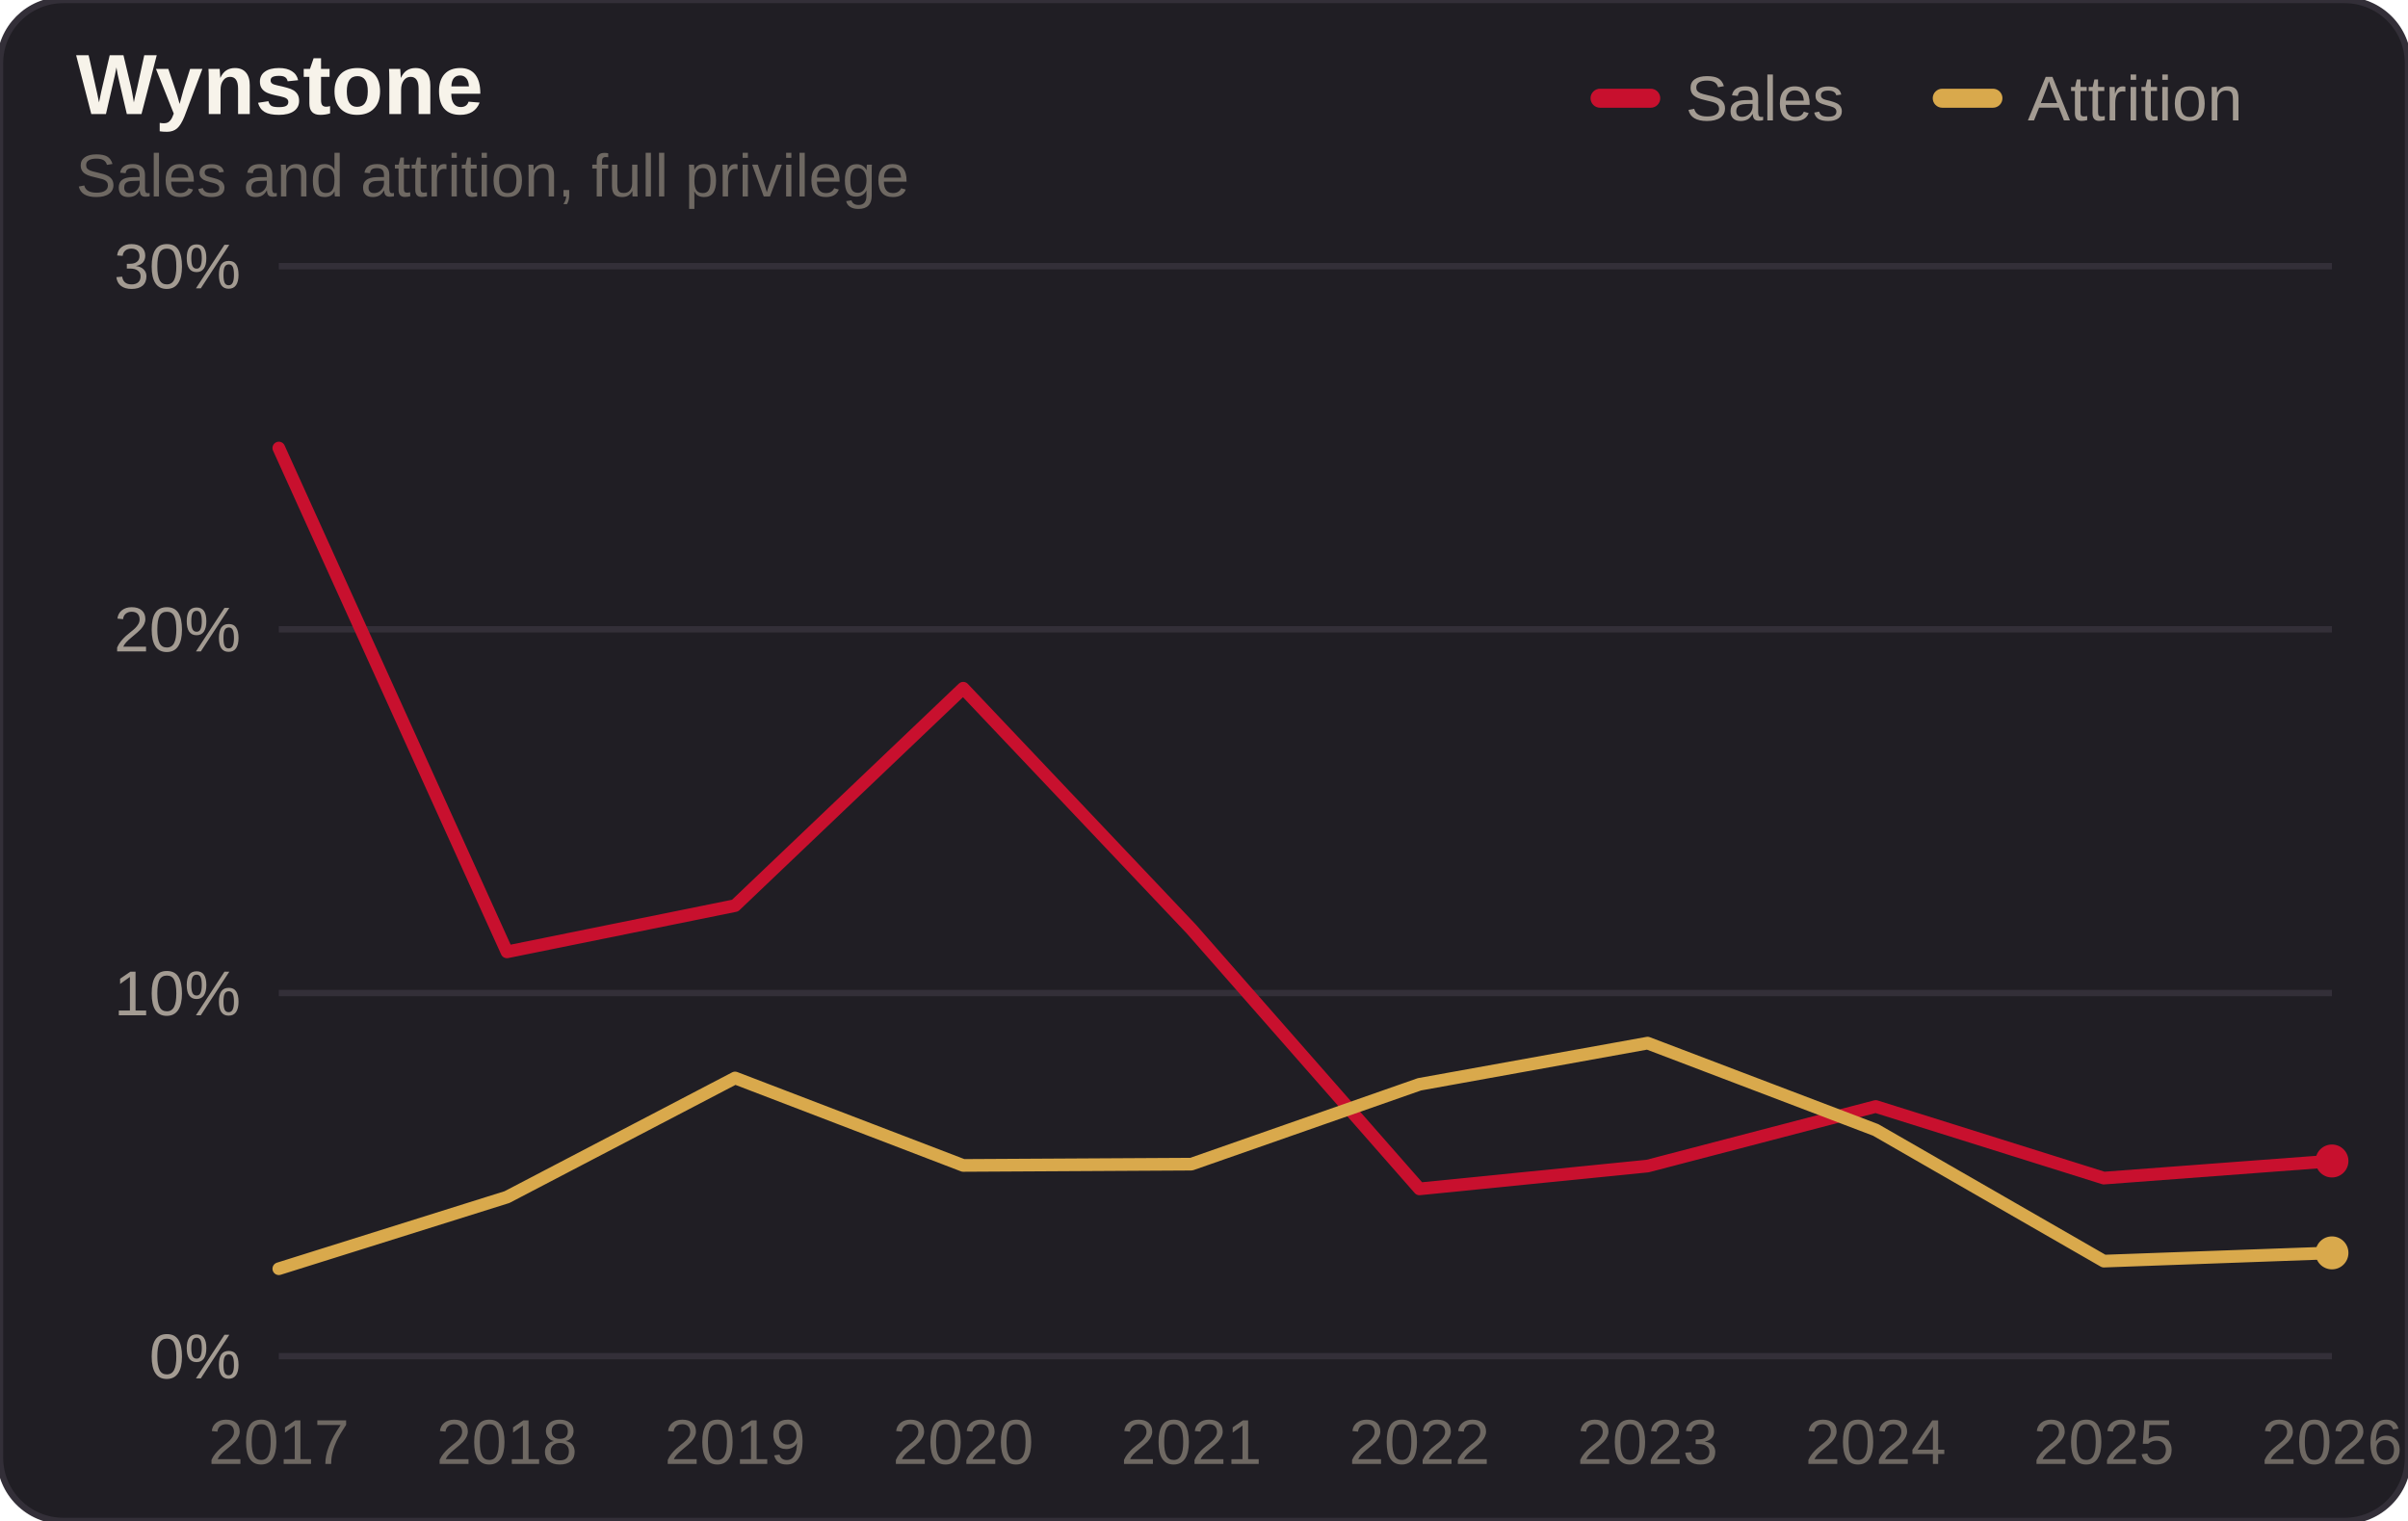
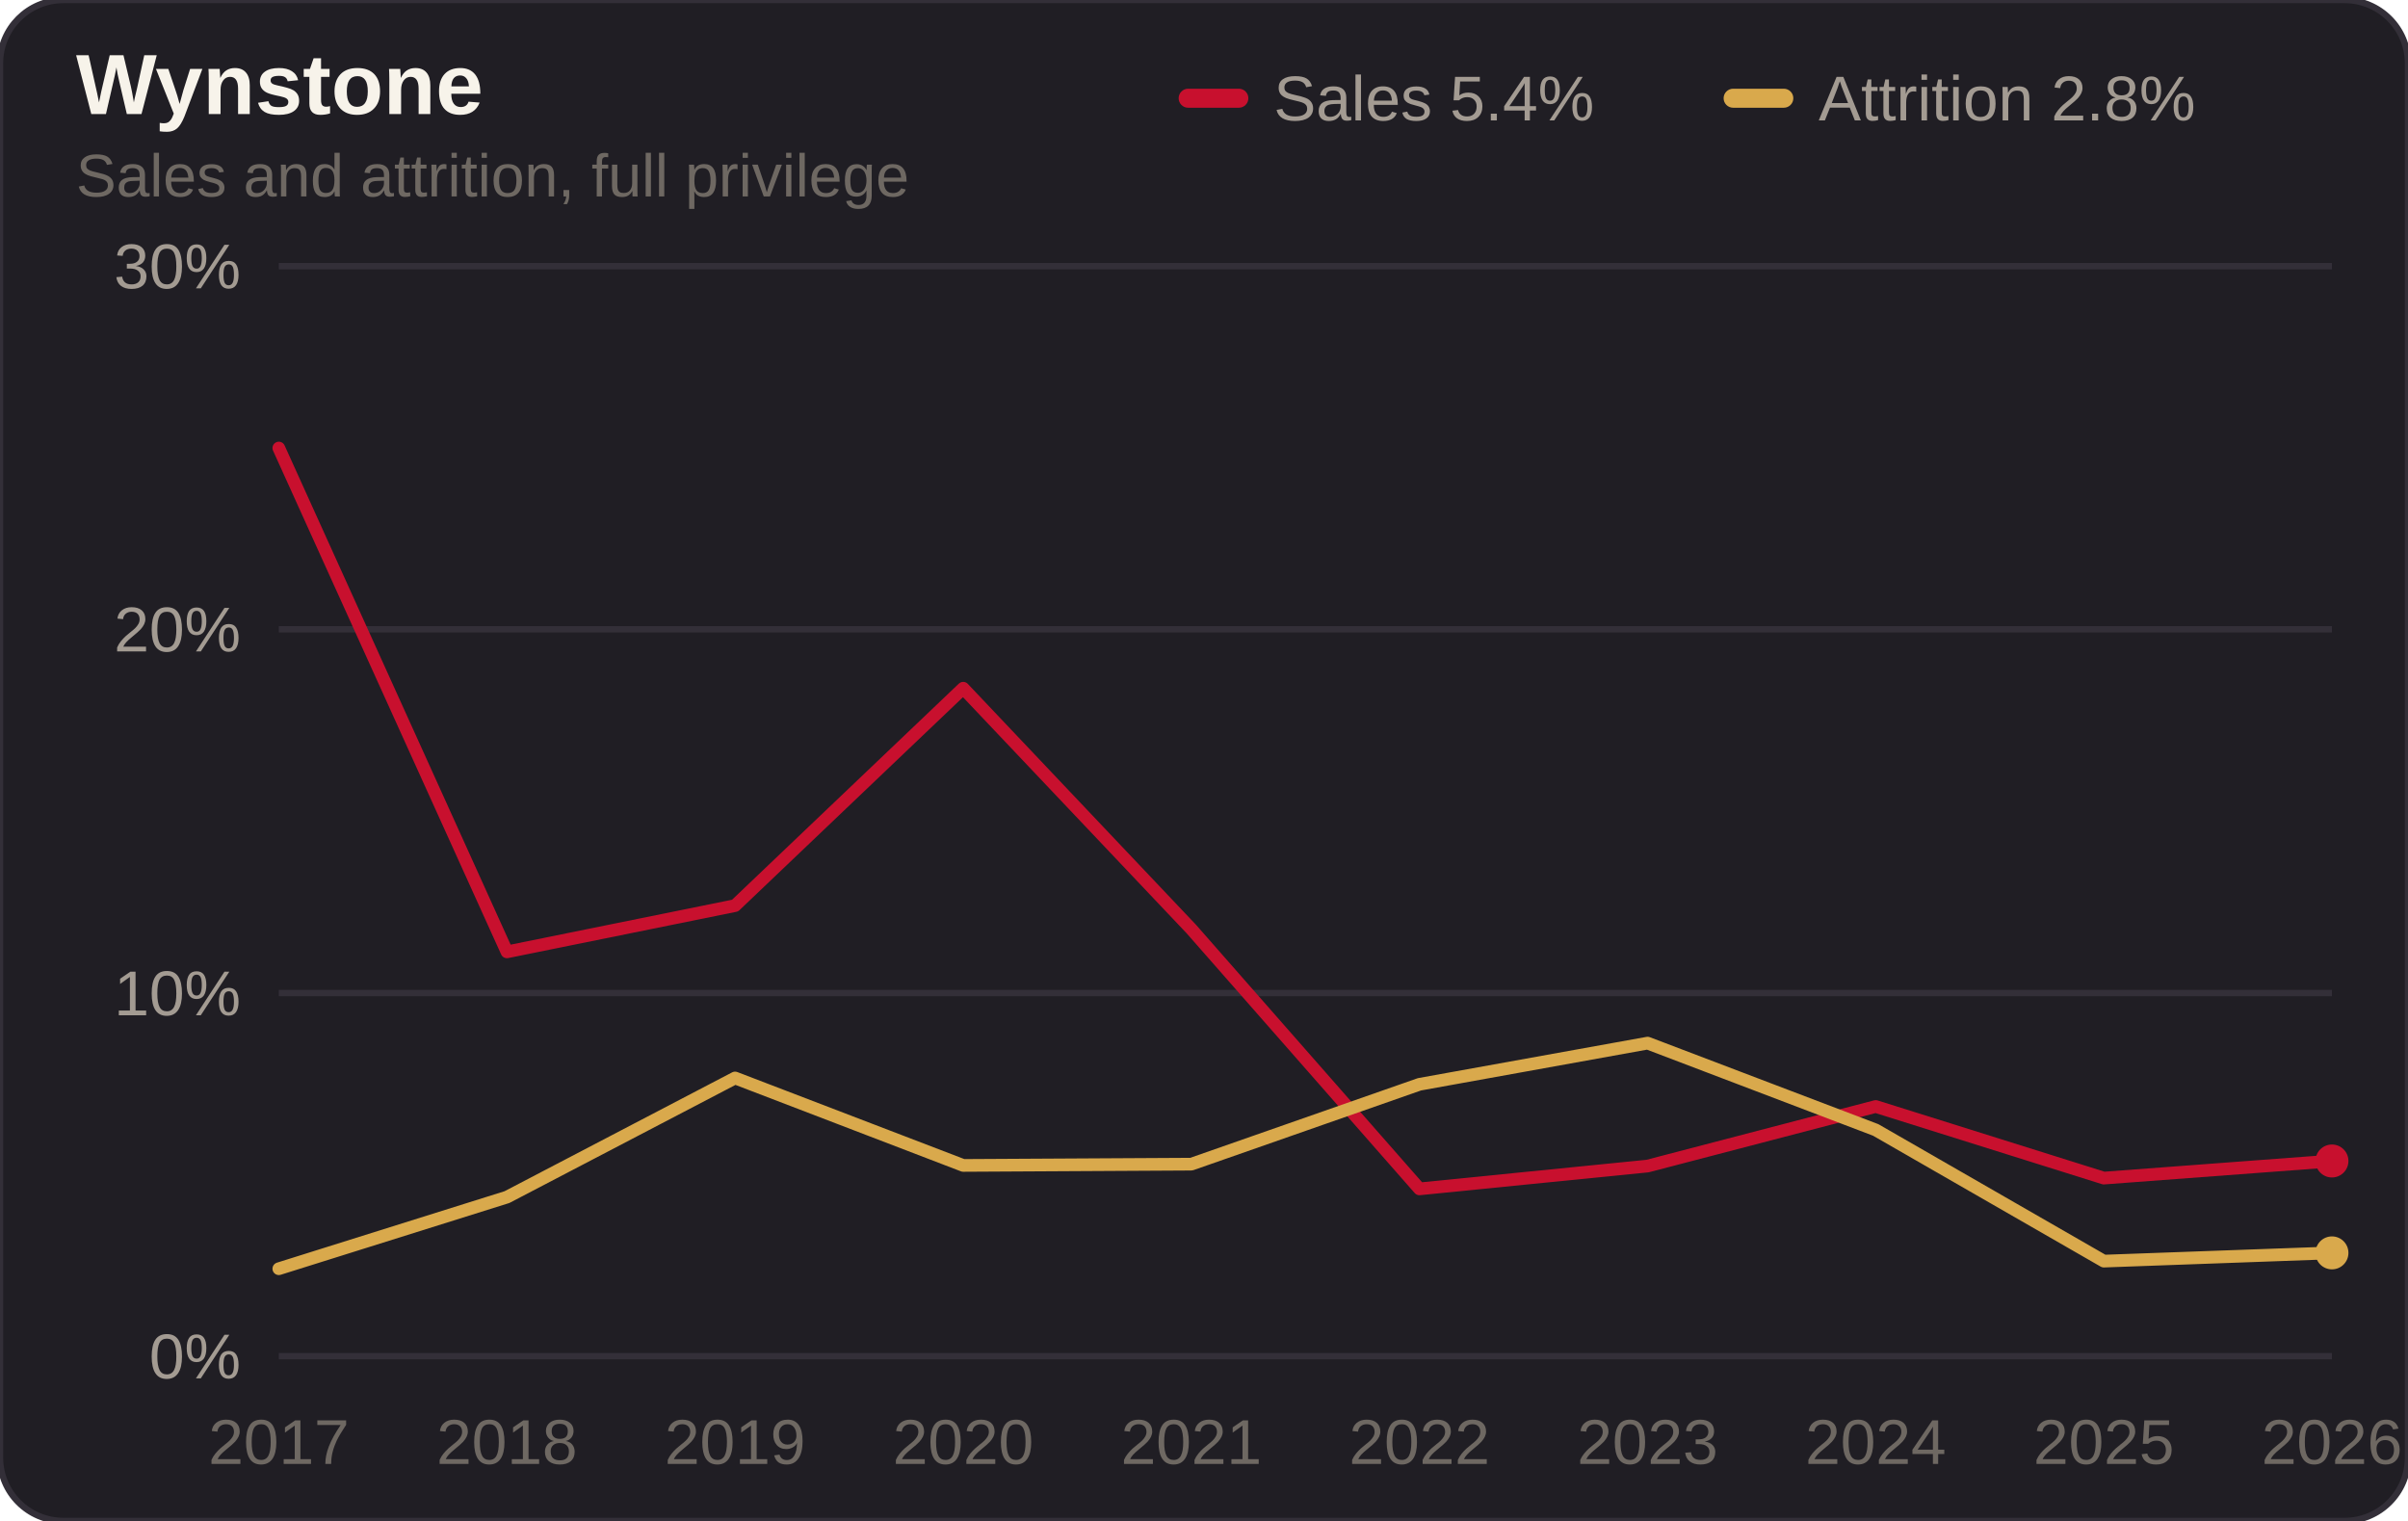
<svg xmlns="http://www.w3.org/2000/svg" viewBox="0 0 380 240" width="380" height="240" role="img" aria-label="Wynstone, Sales and attrition, full privilege">
  <rect width="380" height="240" rx="10" fill="#201E24" stroke="#332F38" />
  <text x="12" y="18" fill="#F7F3EA" font-family="system-ui, -apple-system, 'Helvetica Neue', Arial, sans-serif" font-size="13.5" font-weight="700">Wynstone</text>
  <text x="12" y="31" fill="#6E6862" font-family="system-ui, -apple-system, 'Helvetica Neue', Arial, sans-serif" font-size="9.5">Sales and attrition, full privilege</text>
  <line x1="44" y1="214.0" x2="368" y2="214.0" stroke="#332F38" stroke-width="1" />
  <text x="38" y="217.5" fill="#A39B92" font-family="system-ui, -apple-system, 'Helvetica Neue', Arial, sans-serif" font-size="10" text-anchor="end">0%</text>
  <line x1="44" y1="156.7" x2="368" y2="156.7" stroke="#332F38" stroke-width="1" />
  <text x="38" y="160.2" fill="#A39B92" font-family="system-ui, -apple-system, 'Helvetica Neue', Arial, sans-serif" font-size="10" text-anchor="end">10%</text>
  <line x1="44" y1="99.3" x2="368" y2="99.3" stroke="#332F38" stroke-width="1" />
  <text x="38" y="102.8" fill="#A39B92" font-family="system-ui, -apple-system, 'Helvetica Neue', Arial, sans-serif" font-size="10" text-anchor="end">20%</text>
  <line x1="44" y1="42.0" x2="368" y2="42.0" stroke="#332F38" stroke-width="1" />
  <text x="38" y="45.5" fill="#A39B92" font-family="system-ui, -apple-system, 'Helvetica Neue', Arial, sans-serif" font-size="10" text-anchor="end">30%</text>
  <text x="44.0" y="231" fill="#6E6862" font-family="system-ui, -apple-system, 'Helvetica Neue', Arial, sans-serif" font-size="10" text-anchor="middle">2017</text>
  <text x="80.0" y="231" fill="#6E6862" font-family="system-ui, -apple-system, 'Helvetica Neue', Arial, sans-serif" font-size="10" text-anchor="middle">2018</text>
  <text x="116.0" y="231" fill="#6E6862" font-family="system-ui, -apple-system, 'Helvetica Neue', Arial, sans-serif" font-size="10" text-anchor="middle">2019</text>
  <text x="152.0" y="231" fill="#6E6862" font-family="system-ui, -apple-system, 'Helvetica Neue', Arial, sans-serif" font-size="10" text-anchor="middle">2020</text>
  <text x="188.0" y="231" fill="#6E6862" font-family="system-ui, -apple-system, 'Helvetica Neue', Arial, sans-serif" font-size="10" text-anchor="middle">2021</text>
  <text x="224.0" y="231" fill="#6E6862" font-family="system-ui, -apple-system, 'Helvetica Neue', Arial, sans-serif" font-size="10" text-anchor="middle">2022</text>
  <text x="260.0" y="231" fill="#6E6862" font-family="system-ui, -apple-system, 'Helvetica Neue', Arial, sans-serif" font-size="10" text-anchor="middle">2023</text>
  <text x="296.0" y="231" fill="#6E6862" font-family="system-ui, -apple-system, 'Helvetica Neue', Arial, sans-serif" font-size="10" text-anchor="middle">2024</text>
  <text x="332.0" y="231" fill="#6E6862" font-family="system-ui, -apple-system, 'Helvetica Neue', Arial, sans-serif" font-size="10" text-anchor="middle">2025</text>
  <text x="368.0" y="231" fill="#6E6862" font-family="system-ui, -apple-system, 'Helvetica Neue', Arial, sans-serif" font-size="10" text-anchor="middle">2026</text>
  <path d="M44.0,70.7 L80.0,150.2 L116.0,142.9 L152.0,108.6 L188.0,146.6 L224.0,187.6 L260.0,184.0 L296.0,174.6 L332.0,185.9 L368.0,183.2" fill="none" stroke="#C8102E" stroke-width="2" stroke-linejoin="round" stroke-linecap="round" />
  <circle cx="368.0" cy="183.2" r="2.6" fill="#C8102E" />
  <path d="M44.0,200.2 L80.0,188.9 L116.0,170.1 L152.0,183.9 L188.0,183.7 L224.0,171.1 L260.0,164.6 L296.0,178.3 L332.0,199.0 L368.0,197.7" fill="none" stroke="#D9A94C" stroke-width="2" stroke-linejoin="round" stroke-linecap="round" />
  <circle cx="368.0" cy="197.7" r="2.6" fill="#D9A94C" />
-   <rect x="251.0" y="14" width="11" height="3" rx="1.5" fill="#C8102E" />
-   <text x="266.0" y="19" fill="#A39B92" font-family="system-ui, -apple-system, 'Helvetica Neue', Arial, sans-serif" font-size="10">Sales</text>
-   <rect x="305.0" y="14" width="11" height="3" rx="1.5" fill="#D9A94C" />
-   <text x="320.0" y="19" fill="#A39B92" font-family="system-ui, -apple-system, 'Helvetica Neue', Arial, sans-serif" font-size="10">Attrition</text>
+   <rect x="186.0" y="14" width="11" height="3" rx="1.5" fill="#C8102E" />
+   <text x="201.0" y="19" fill="#A39B92" font-family="system-ui, -apple-system, 'Helvetica Neue', Arial, sans-serif" font-size="10">Sales  5.4%</text>
+   <rect x="272.0" y="14" width="11" height="3" rx="1.5" fill="#D9A94C" />
+   <text x="287.0" y="19" fill="#A39B92" font-family="system-ui, -apple-system, 'Helvetica Neue', Arial, sans-serif" font-size="10">Attrition  2.8%</text>
</svg>
